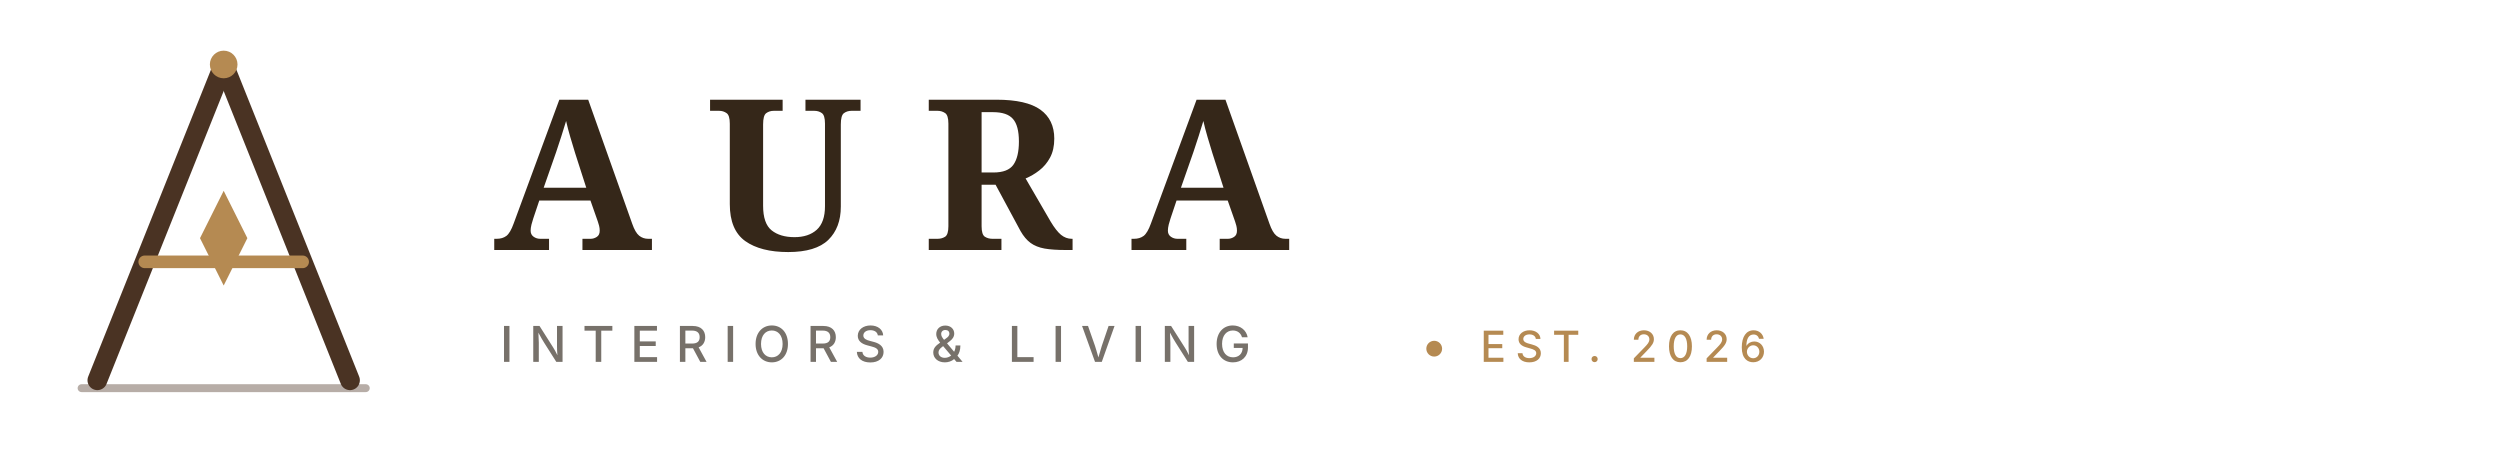
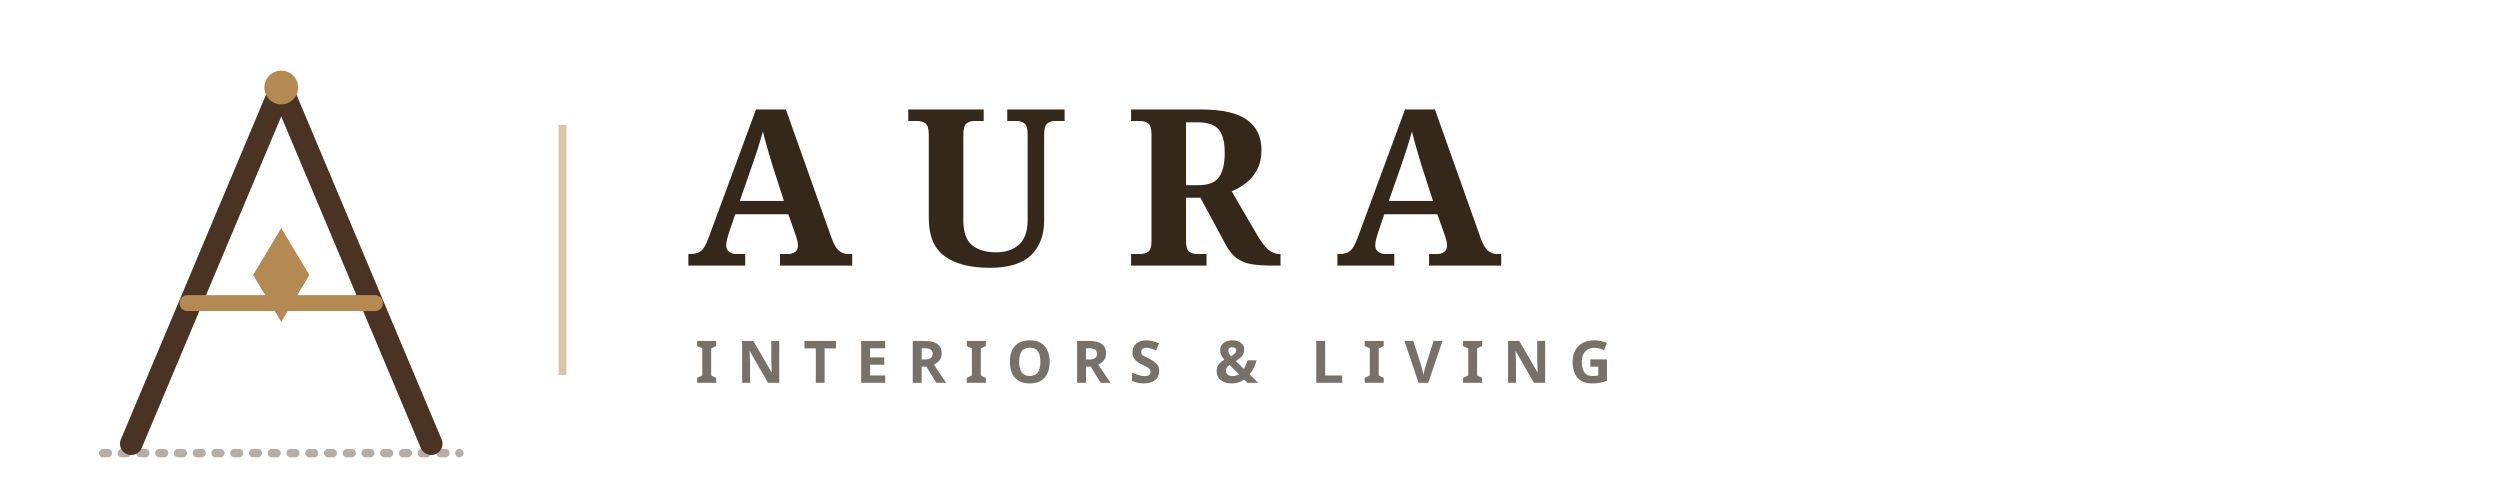
- <svg xmlns="http://www.w3.org/2000/svg" viewBox="0 0 380 70" fill="none">
-   <g transform="translate(4, 5) scale(0.6)">
-     <path d="M 50 8 L 18 88" stroke="#4A3323" stroke-width="5" stroke-linecap="round" />
-     <path d="M 50 8 L 82 88" stroke="#4A3323" stroke-width="5" stroke-linecap="round" />
-     <circle cx="50" cy="8" r="3.5" fill="#B58A52" />
-     <line x1="30" y1="58" x2="70" y2="58" stroke="#B58A52" stroke-width="3.2" stroke-linecap="round" />
-     <polygon points="50,40 56,52 50,64 44,52" fill="#B58A52" />
-     <line x1="14" y1="90" x2="86" y2="90" stroke="#4A3323" stroke-width="2" stroke-linecap="round" opacity="0.4" />
+ <svg xmlns="http://www.w3.org/2000/svg" viewBox="0 0 320 64" fill="none">
+   <g transform="translate(6, 4) scale(0.6)">
+     <path d="M 50 12 L 18 88" stroke="#4A3323" stroke-width="4.8" stroke-linecap="round" />
+     <path d="M 50 12 L 82 88" stroke="#4A3323" stroke-width="4.8" stroke-linecap="round" />
+     <circle cx="50" cy="12" r="3.6" fill="#B58A52" />
+     <line x1="30" y1="58" x2="70" y2="58" stroke="#B58A52" stroke-width="3.4" stroke-linecap="round" />
+     <polygon points="50,42 56,52 50,62 44,52" fill="#B58A52" />
+     <line x1="12" y1="90" x2="88" y2="90" stroke="#4A3323" stroke-width="1.8" stroke-linecap="round" stroke-dasharray="1 3" opacity="0.4" />
  </g>
-   <text x="75" y="38" font-family="'Cormorant Garamond', 'Playfair Display', Georgia, serif" font-size="32" font-weight="600" letter-spacing="0.28em" fill="#352719">AURA</text>
-   <text x="76" y="55" font-family="'Plus Jakarta Sans', Inter, sans-serif" font-size="7.5" font-weight="500" letter-spacing="0.32em" fill="#77716A">INTERIORS &amp; LIVING</text>
-   <circle cx="218" cy="53" r="1.2" fill="#B58A52" />
-   <text x="225" y="55" font-family="'Plus Jakarta Sans', Inter, sans-serif" font-size="6.5" font-weight="500" letter-spacing="0.22em" fill="#B58A52">EST. 2026</text>
+   <line x1="72" y1="16" x2="72" y2="48" stroke="#B58A52" stroke-width="1" opacity="0.5" />
+   <text x="88" y="34" font-family="'Cormorant Garamond', 'Playfair Display', Georgia, serif" font-size="28" font-weight="600" letter-spacing="0.26em" fill="#352719">AURA</text>
+   <text x="89" y="49" font-family="'Plus Jakarta Sans', system-ui, sans-serif" font-size="7.5" font-weight="600" letter-spacing="0.32em" fill="#77716A">INTERIORS &amp; LIVING</text>
</svg>
